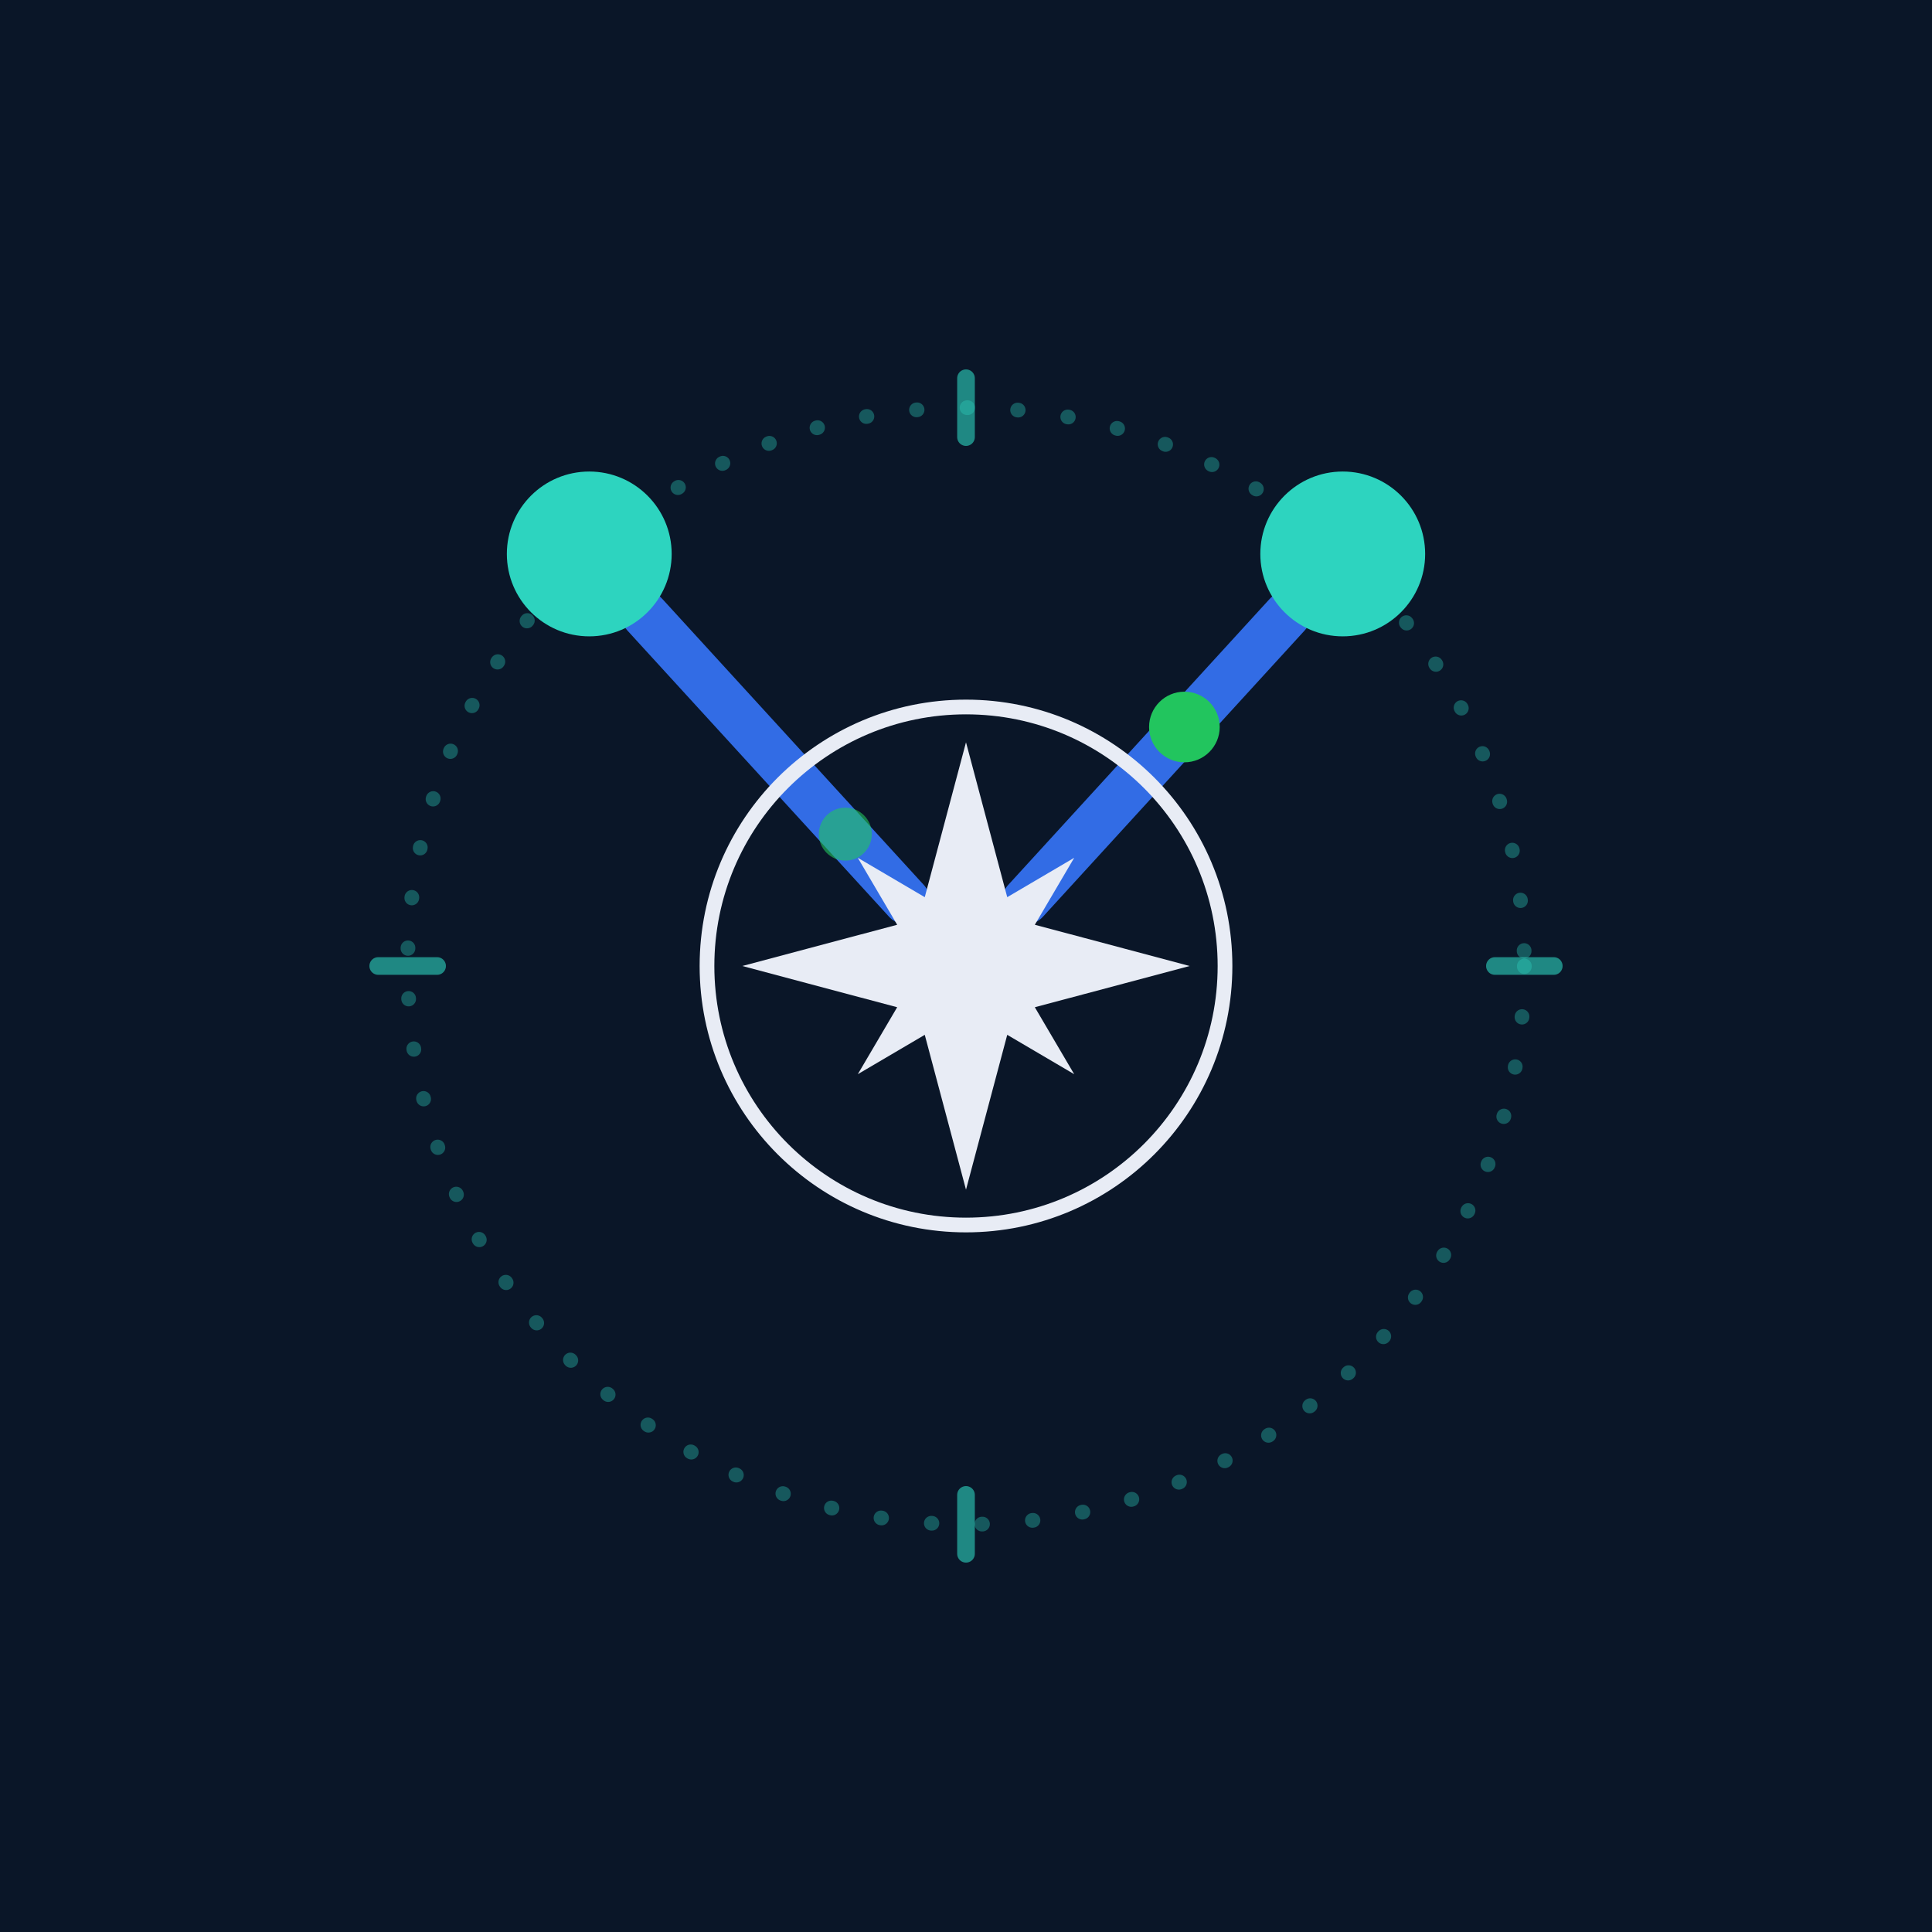
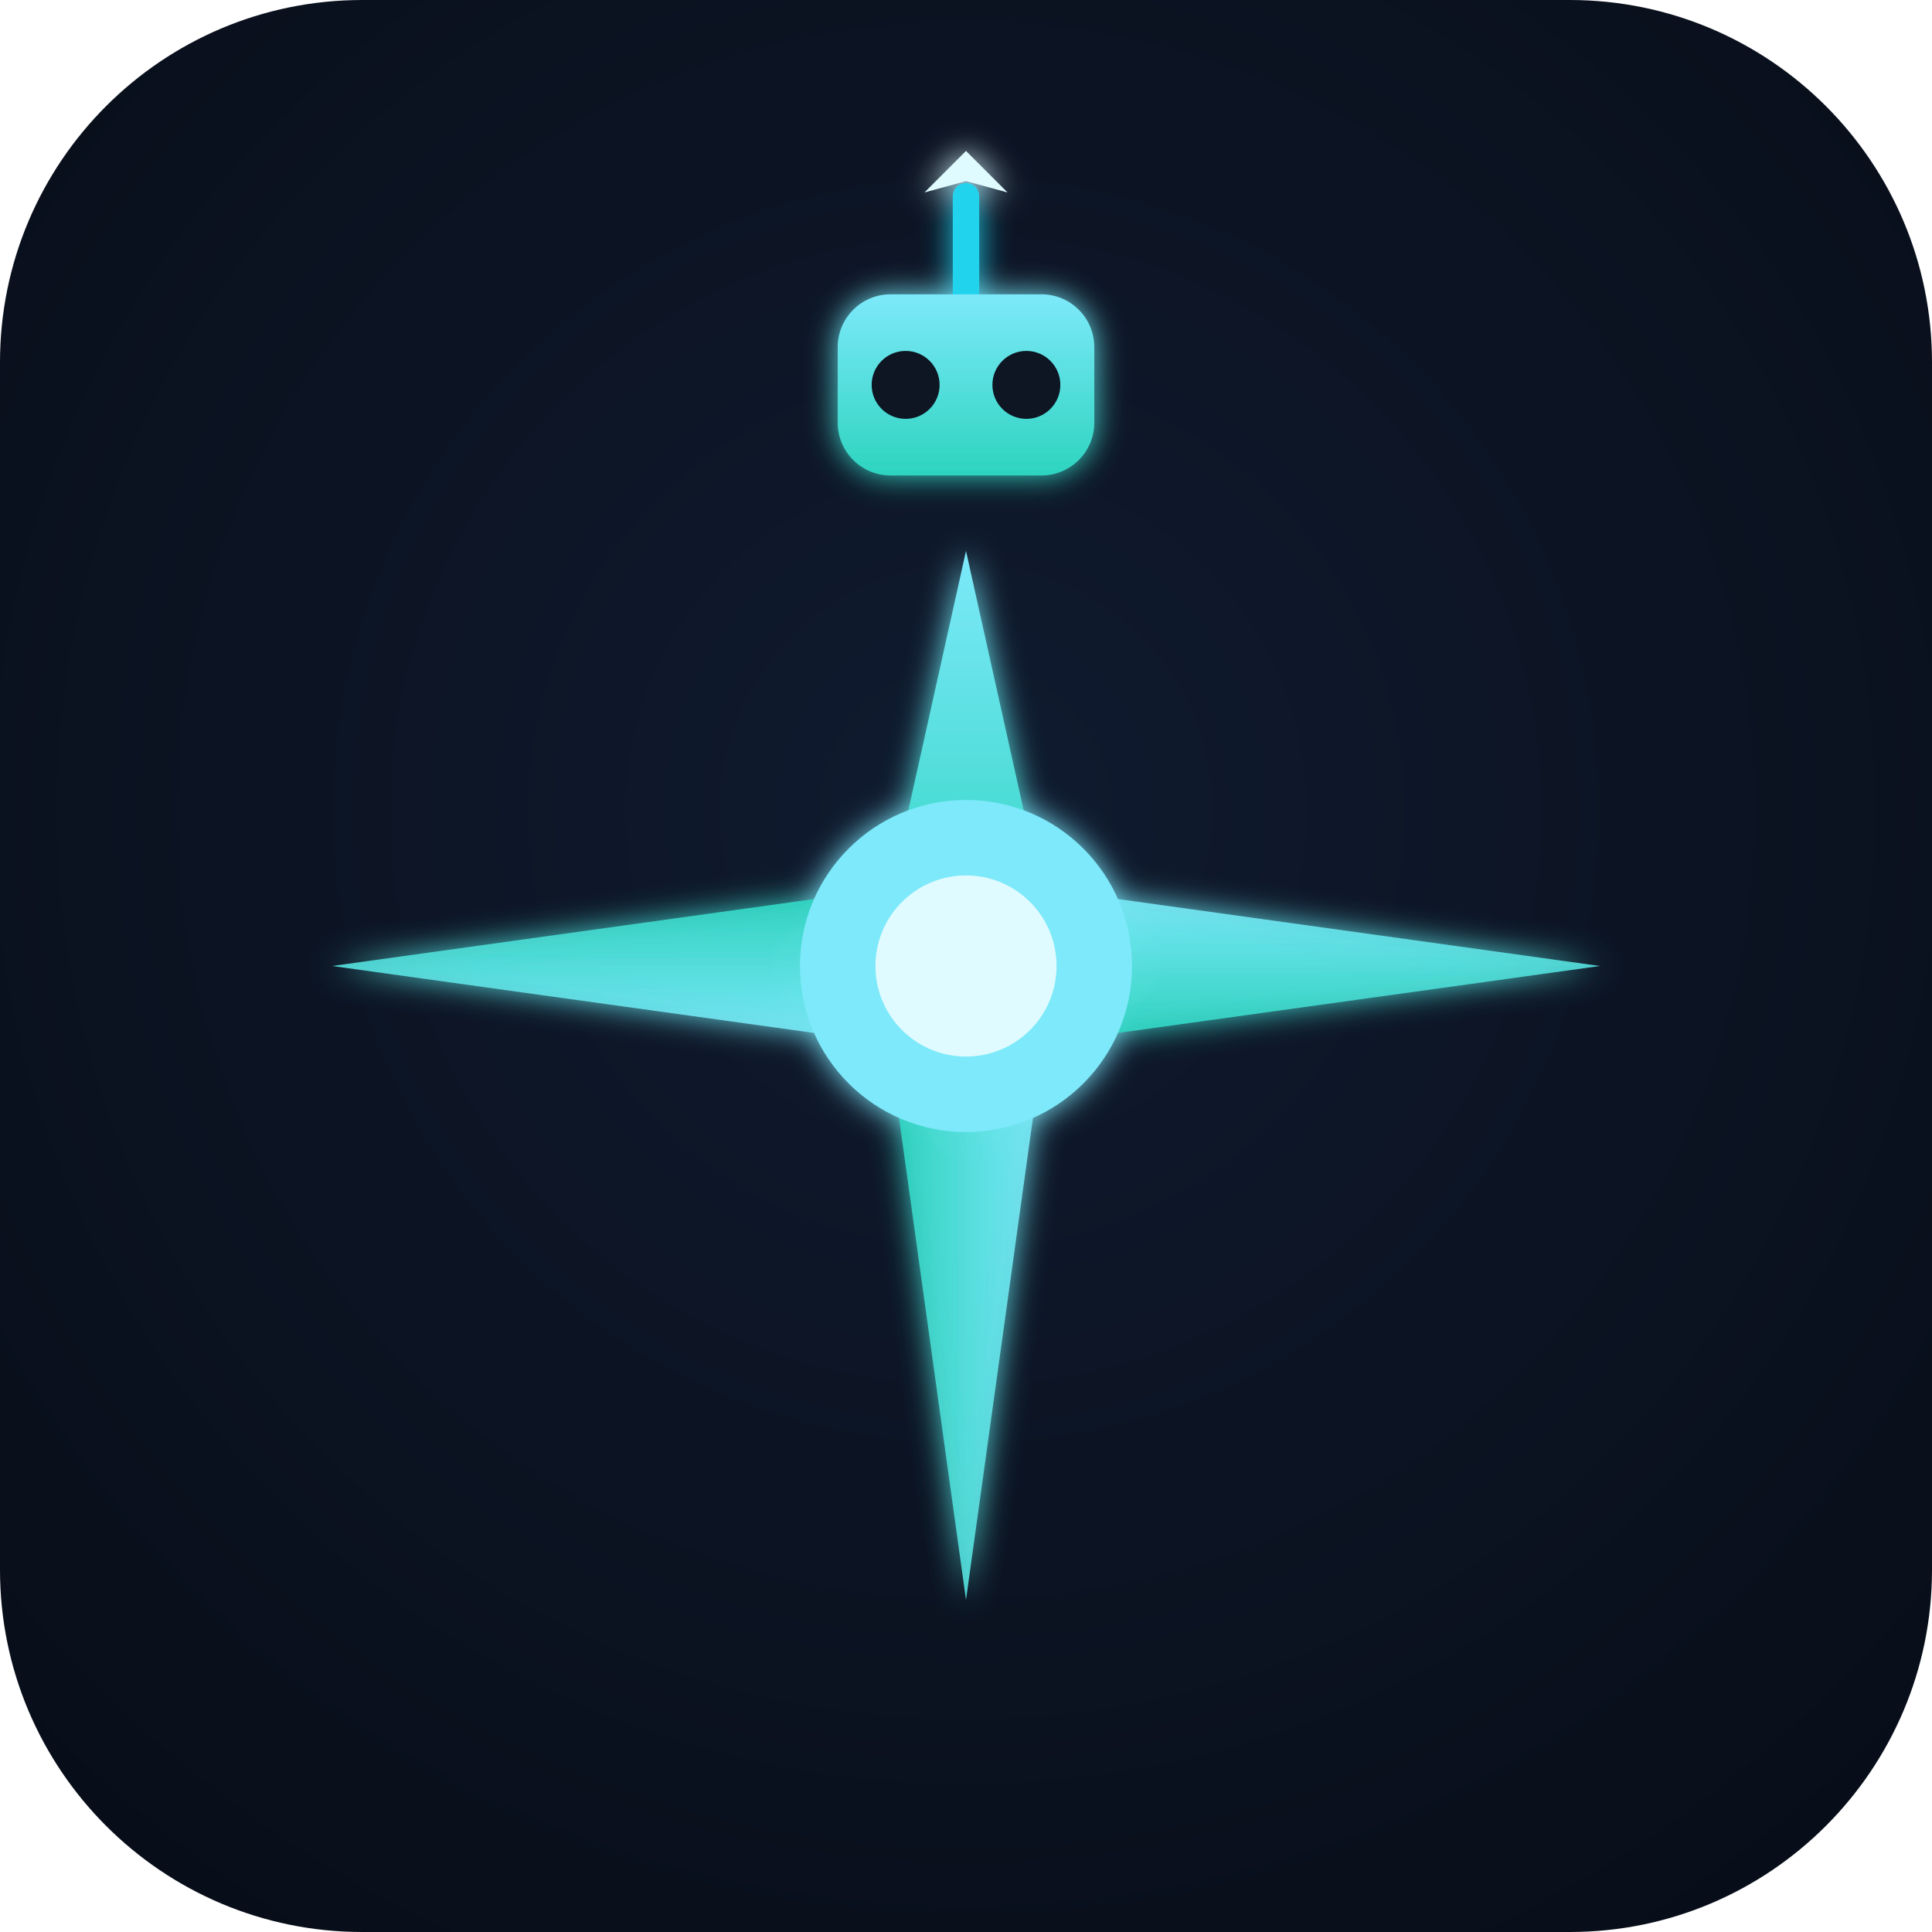
- <svg xmlns="http://www.w3.org/2000/svg" viewBox="0 0 256 256" width="256" height="256" role="img" aria-label="K8sAgentMesh org avatar">
-   <rect width="256" height="256" fill="#0A1628" />
-   <g transform="translate(128 128) scale(0.78) translate(-128 -148)">
-     <g id="mesh-mark">
-       <circle cx="128" cy="148" r="94.85" fill="none" stroke="#2DD4BF" stroke-opacity="0.35" stroke-width="2.5" stroke-dasharray="0.1 8.5" stroke-linecap="round" />
-       <line x1="217.85" y1="148.00" x2="227.85" y2="148.00" stroke="#2DD4BF" stroke-opacity="0.6" stroke-width="3" stroke-linecap="round" />
-       <line x1="128.00" y1="58.15" x2="128.00" y2="48.15" stroke="#2DD4BF" stroke-opacity="0.6" stroke-width="3" stroke-linecap="round" />
-       <line x1="38.15" y1="148.00" x2="28.15" y2="148.00" stroke="#2DD4BF" stroke-opacity="0.6" stroke-width="3" stroke-linecap="round" />
-       <line x1="128.00" y1="237.85" x2="128.00" y2="247.85" stroke="#2DD4BF" stroke-opacity="0.6" stroke-width="3" stroke-linecap="round" />
-       <path d="M 73.45 88.33 L 117.88 136.93 M 182.55 88.33 L 138.12 136.93" fill="none" stroke="#326CE5" stroke-width="8" stroke-linecap="round" />
-       <circle cx="165.1" cy="107.4" r="6" fill="#22C55E" fill-opacity="1.0" />
-       <circle cx="107.5" cy="125.6" r="4.5" fill="#22C55E" fill-opacity="0.6" />
-       <circle cx="128" cy="148" r="44" fill="none" stroke="#E8ECF5" stroke-width="2.5" />
-       <path d="M 128.00 110.00 L 138.12 148.00 L 117.88 148.00 Z M 166.00 148.00 L 128.00 158.12 L 128.00 137.88 Z M 128.00 186.00 L 117.88 148.00 L 138.12 148.00 Z M 90.00 148.00 L 128.00 137.88 L 128.00 158.12 Z M 146.38 166.38 L 123.23 152.77 L 132.77 143.23 Z M 109.62 166.38 L 123.23 143.23 L 132.77 152.77 Z M 109.62 129.62 L 132.77 143.23 L 123.23 152.77 Z M 146.38 129.62 L 132.77 152.77 L 123.23 143.23 Z" fill="#E8ECF5" />
-       <circle cx="128" cy="148" r="13" fill="#E8ECF5" />
-       <circle cx="64" cy="78" r="14" fill="#2DD4BF" />
-       <circle cx="192" cy="78" r="14" fill="#2DD4BF" />
+ <svg xmlns="http://www.w3.org/2000/svg" role="img" aria-label="K8sAgentMesh org avatar" viewBox="0 0 512 512" width="512" height="512">
+   <defs>
+     <radialGradient id="bg" cx="50%" cy="42%" r="75%">
+       <stop offset="0%" stop-color="#101B30" />
+       <stop offset="60%" stop-color="#0B1220" />
+       <stop offset="100%" stop-color="#070D17" />
+     </radialGradient>
+     <linearGradient id="ray" x1="0" y1="0" x2="0" y2="1">
+       <stop offset="0%" stop-color="#7DE9FA" />
+       <stop offset="100%" stop-color="#2DD4BF" />
+     </linearGradient>
+     <linearGradient id="ray45" x1="0" y1="0" x2="1" y2="1">
+       <stop offset="0%" stop-color="#38BDF8" />
+       <stop offset="100%" stop-color="#22D3EE" />
+     </linearGradient>
+     <filter id="glow" x="-80%" y="-80%" width="260%" height="260%">
+       <feGaussianBlur stdDeviation="4" result="b" />
+       <feMerge>
+         <feMergeNode in="b" />
+         <feMergeNode in="SourceGraphic" />
+       </feMerge>
+     </filter>
+     <path id="crayE" d="M 424 256 L 280 236 L 256 256 L 280 276 Z" />
+     <path id="drayNE" d="M 330 182 L 269 243 L 256 256 L 243 269 Z" transform="rotate(45 256 256)" />
+   </defs>
+   <rect width="512" height="512" rx="96" fill="url(#bg)" />
+   <g filter="url(#glow)">
+     <path d="M 256 146 L 276 236 L 256 256 L 236 236 Z" fill="url(#ray)" />
+     <use href="#crayE" fill="url(#ray)" opacity="0.92" />
+     <use href="#crayE" fill="url(#ray)" opacity="0.92" transform="rotate(90 256 256)" />
+     <use href="#crayE" fill="url(#ray)" opacity="0.92" transform="rotate(180 256 256)" />
+     <g fill="url(#ray45)" opacity="0.6">
+       <use href="#drayNE" />
+       <use href="#drayNE" transform="rotate(90 256 256)" />
+       <use href="#drayNE" transform="rotate(180 256 256)" />
+       <use href="#drayNE" transform="rotate(270 256 256)" />
    </g>
+     <circle cx="256" cy="256" r="44" fill="#7DE9FA" />
+     <circle cx="256" cy="256" r="24" fill="#E0FBFF" />
+   </g>
+   <g filter="url(#glow)">
+     <line x1="256" y1="78" x2="256" y2="52" stroke="#22D3EE" stroke-width="7" stroke-linecap="round" />
+     <path d="M 256 40 L 267 51 L 256 48 L 245 51 Z" fill="#E0FBFF" />
+     <rect x="222" y="78" width="68" height="48" rx="14" fill="url(#ray)" />
+     <circle cx="240" cy="102" r="9" fill="#0B1220" />
+     <circle cx="272" cy="102" r="9" fill="#0B1220" />
  </g>
</svg>
